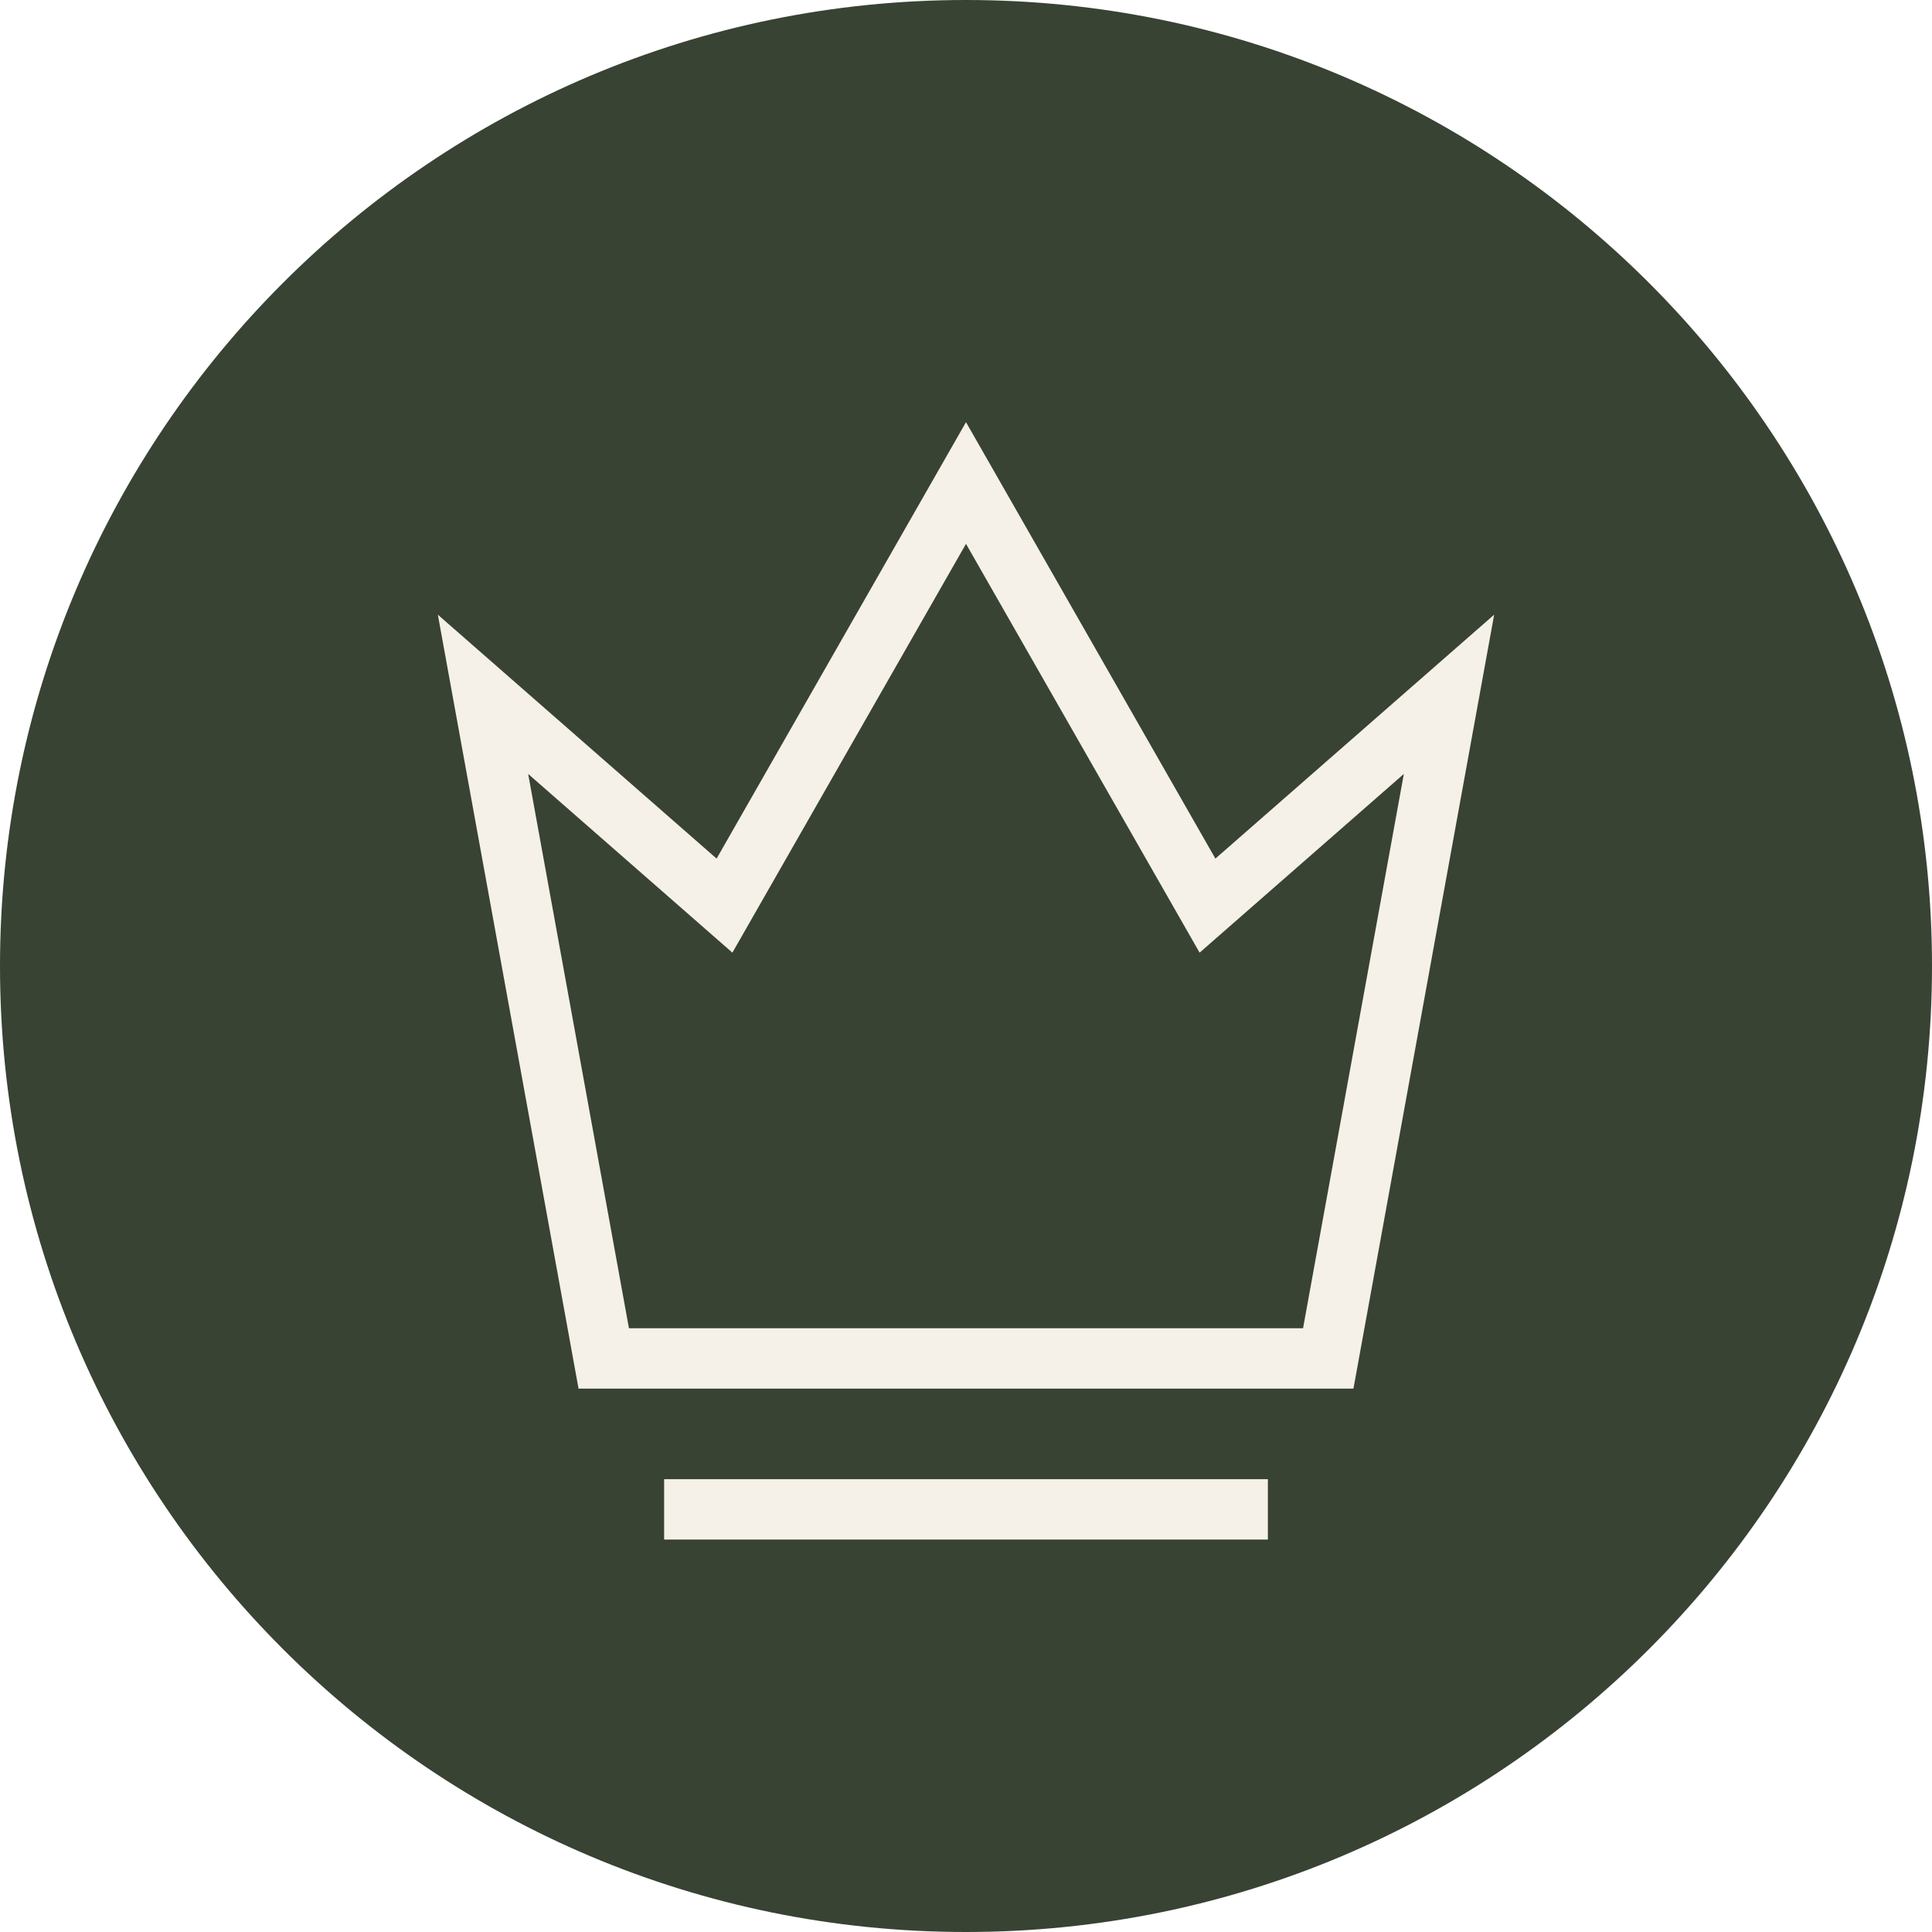
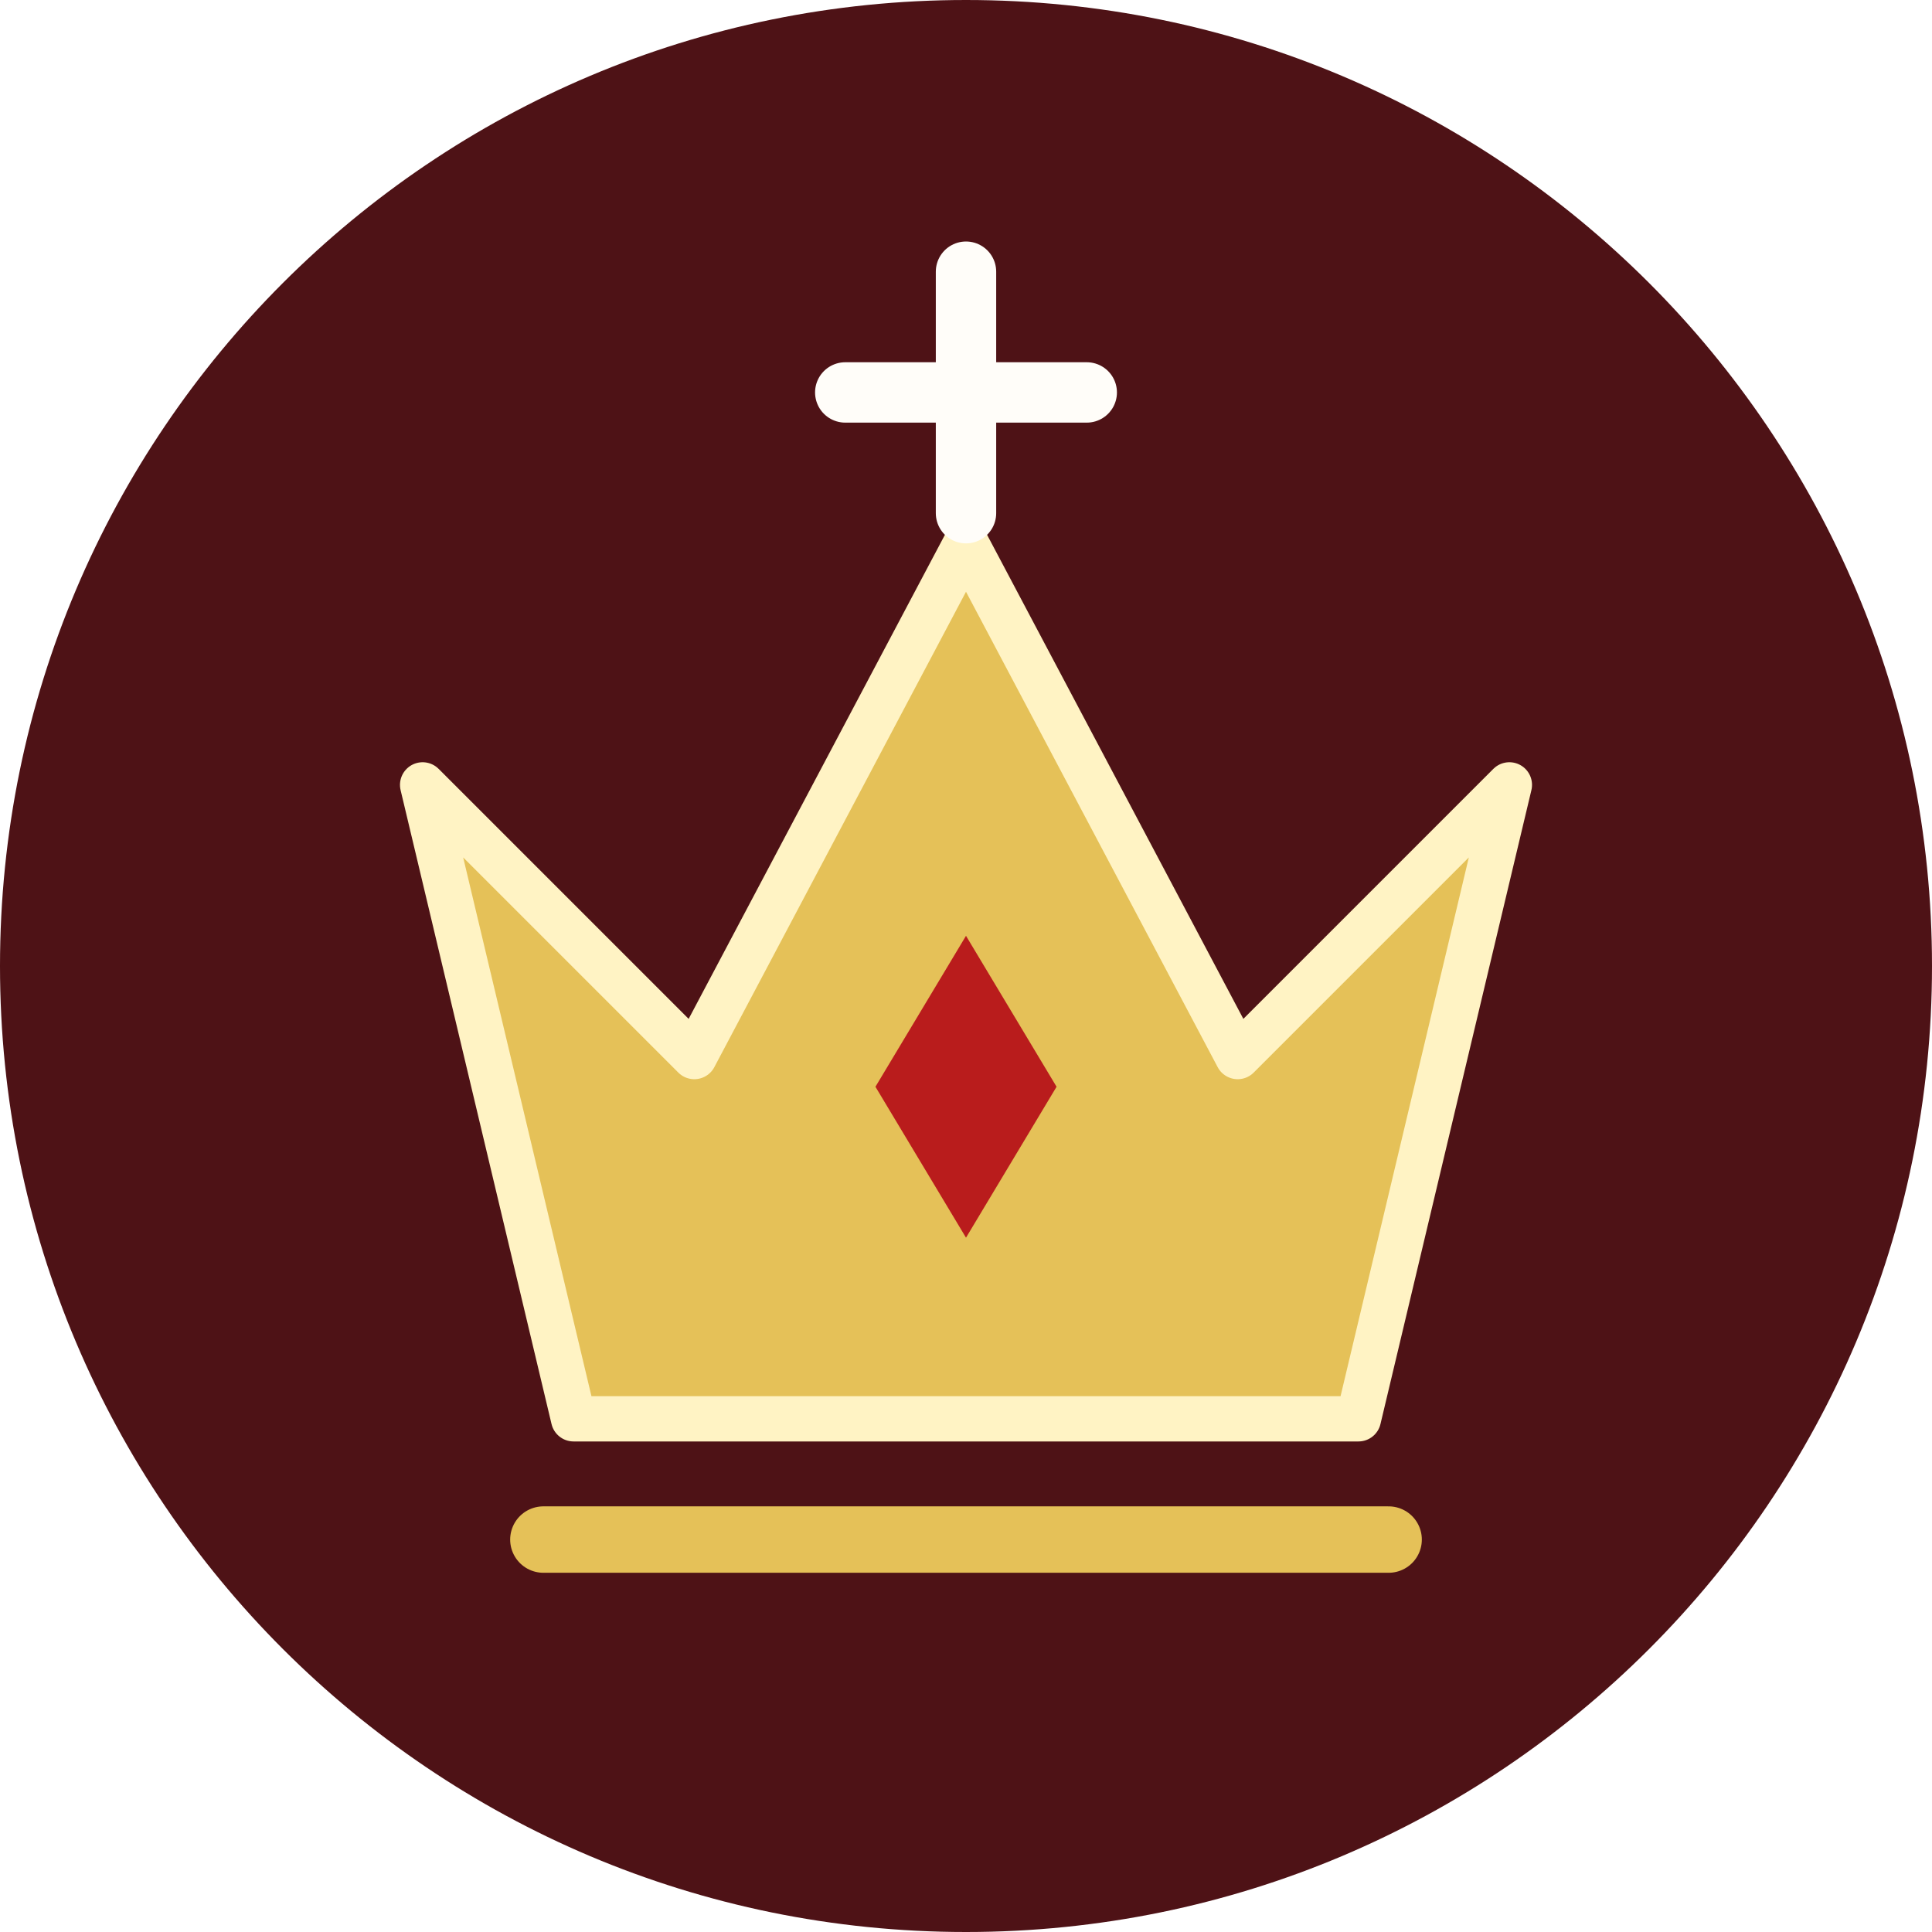
<svg xmlns="http://www.w3.org/2000/svg" viewBox="0 0 64 64">
-   <rect width="64" height="64" rx="32" fill="#384333" />
-   <path d="m16 23 8 7 8-14 8 14 8-7-4 22H20z" fill="none" stroke="#f5f1e8" stroke-width="2" />
-   <path d="M22 50h20" stroke="#f5f1e8" stroke-width="2" />
+   <rect width="64" height="64" rx="32" fill="#4e1216" />
+   <path d="m14 26 9 9 9-17 9 17 9-9-5 21H19z" fill="#e5c158" stroke="#fff3c4" stroke-width="1.5" stroke-linejoin="round" />
+   <polygon points="32,31 35,36 32,41 29,36" fill="#b91c1c" />
+   <path d="M32 9v8M28 13h8" stroke="#fffdf9" stroke-width="2" stroke-linecap="round" />
+   <path d="M18 51h28" stroke="#e5c158" stroke-width="2.2" stroke-linecap="round" />
</svg>
